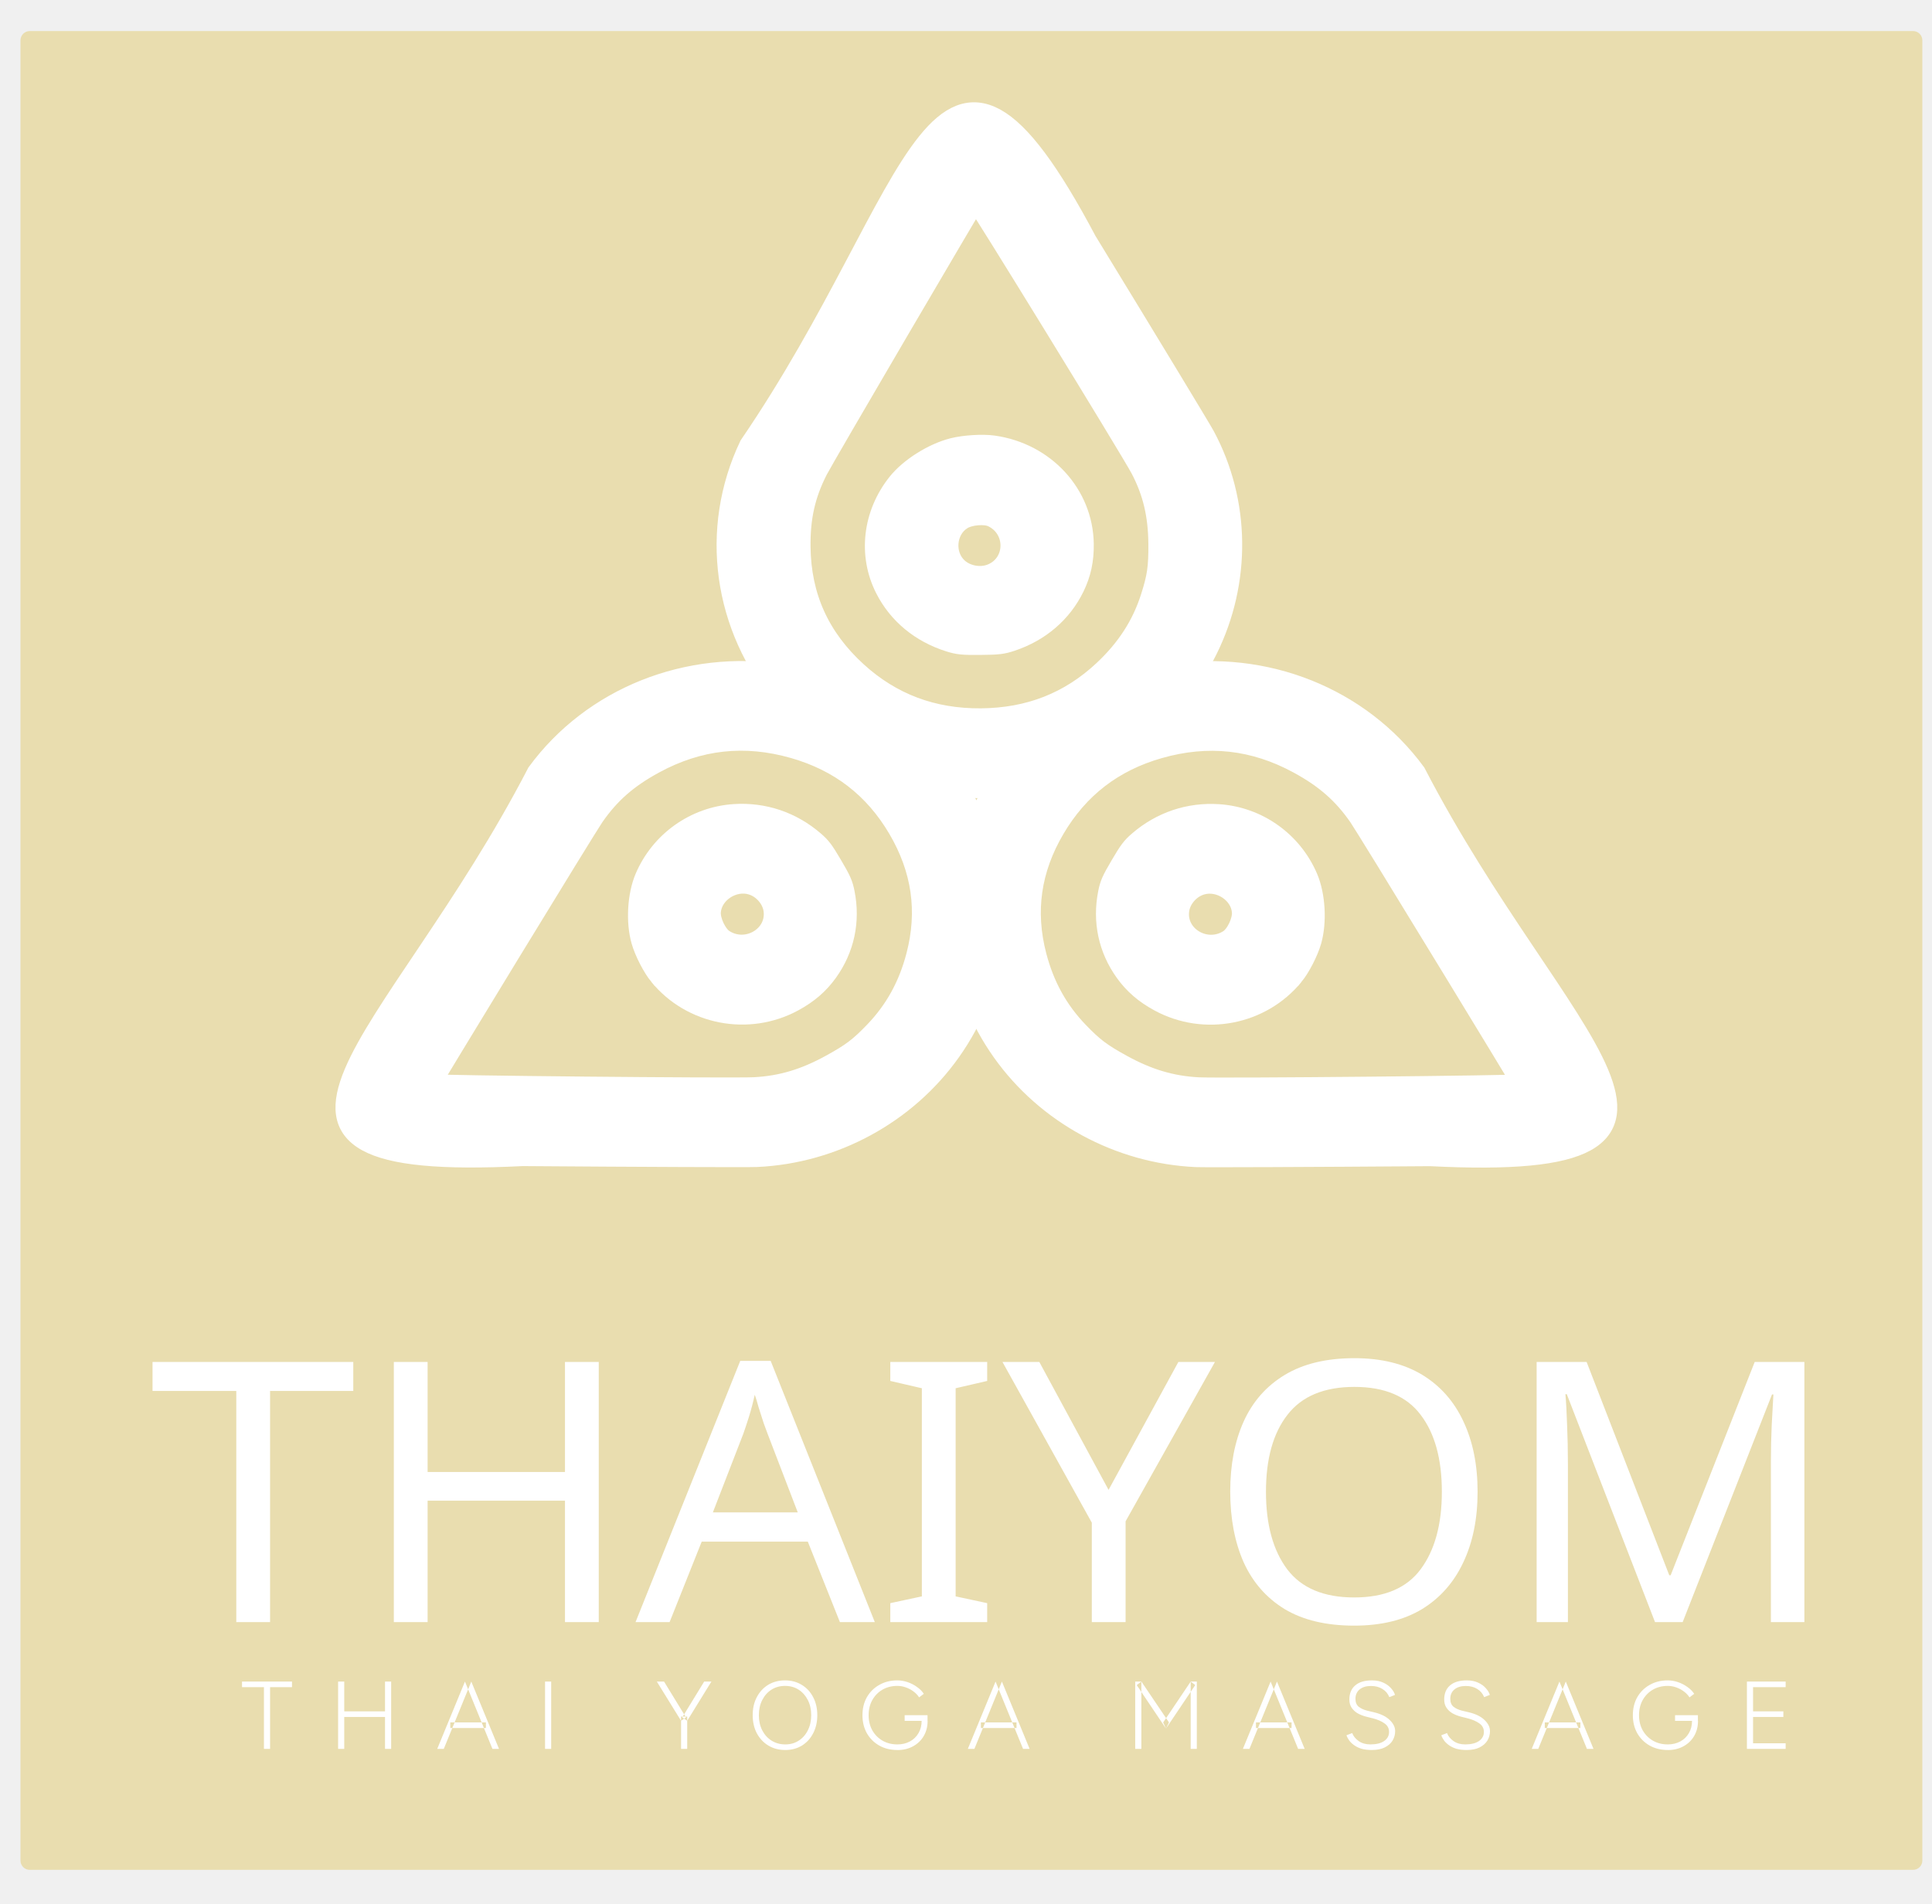
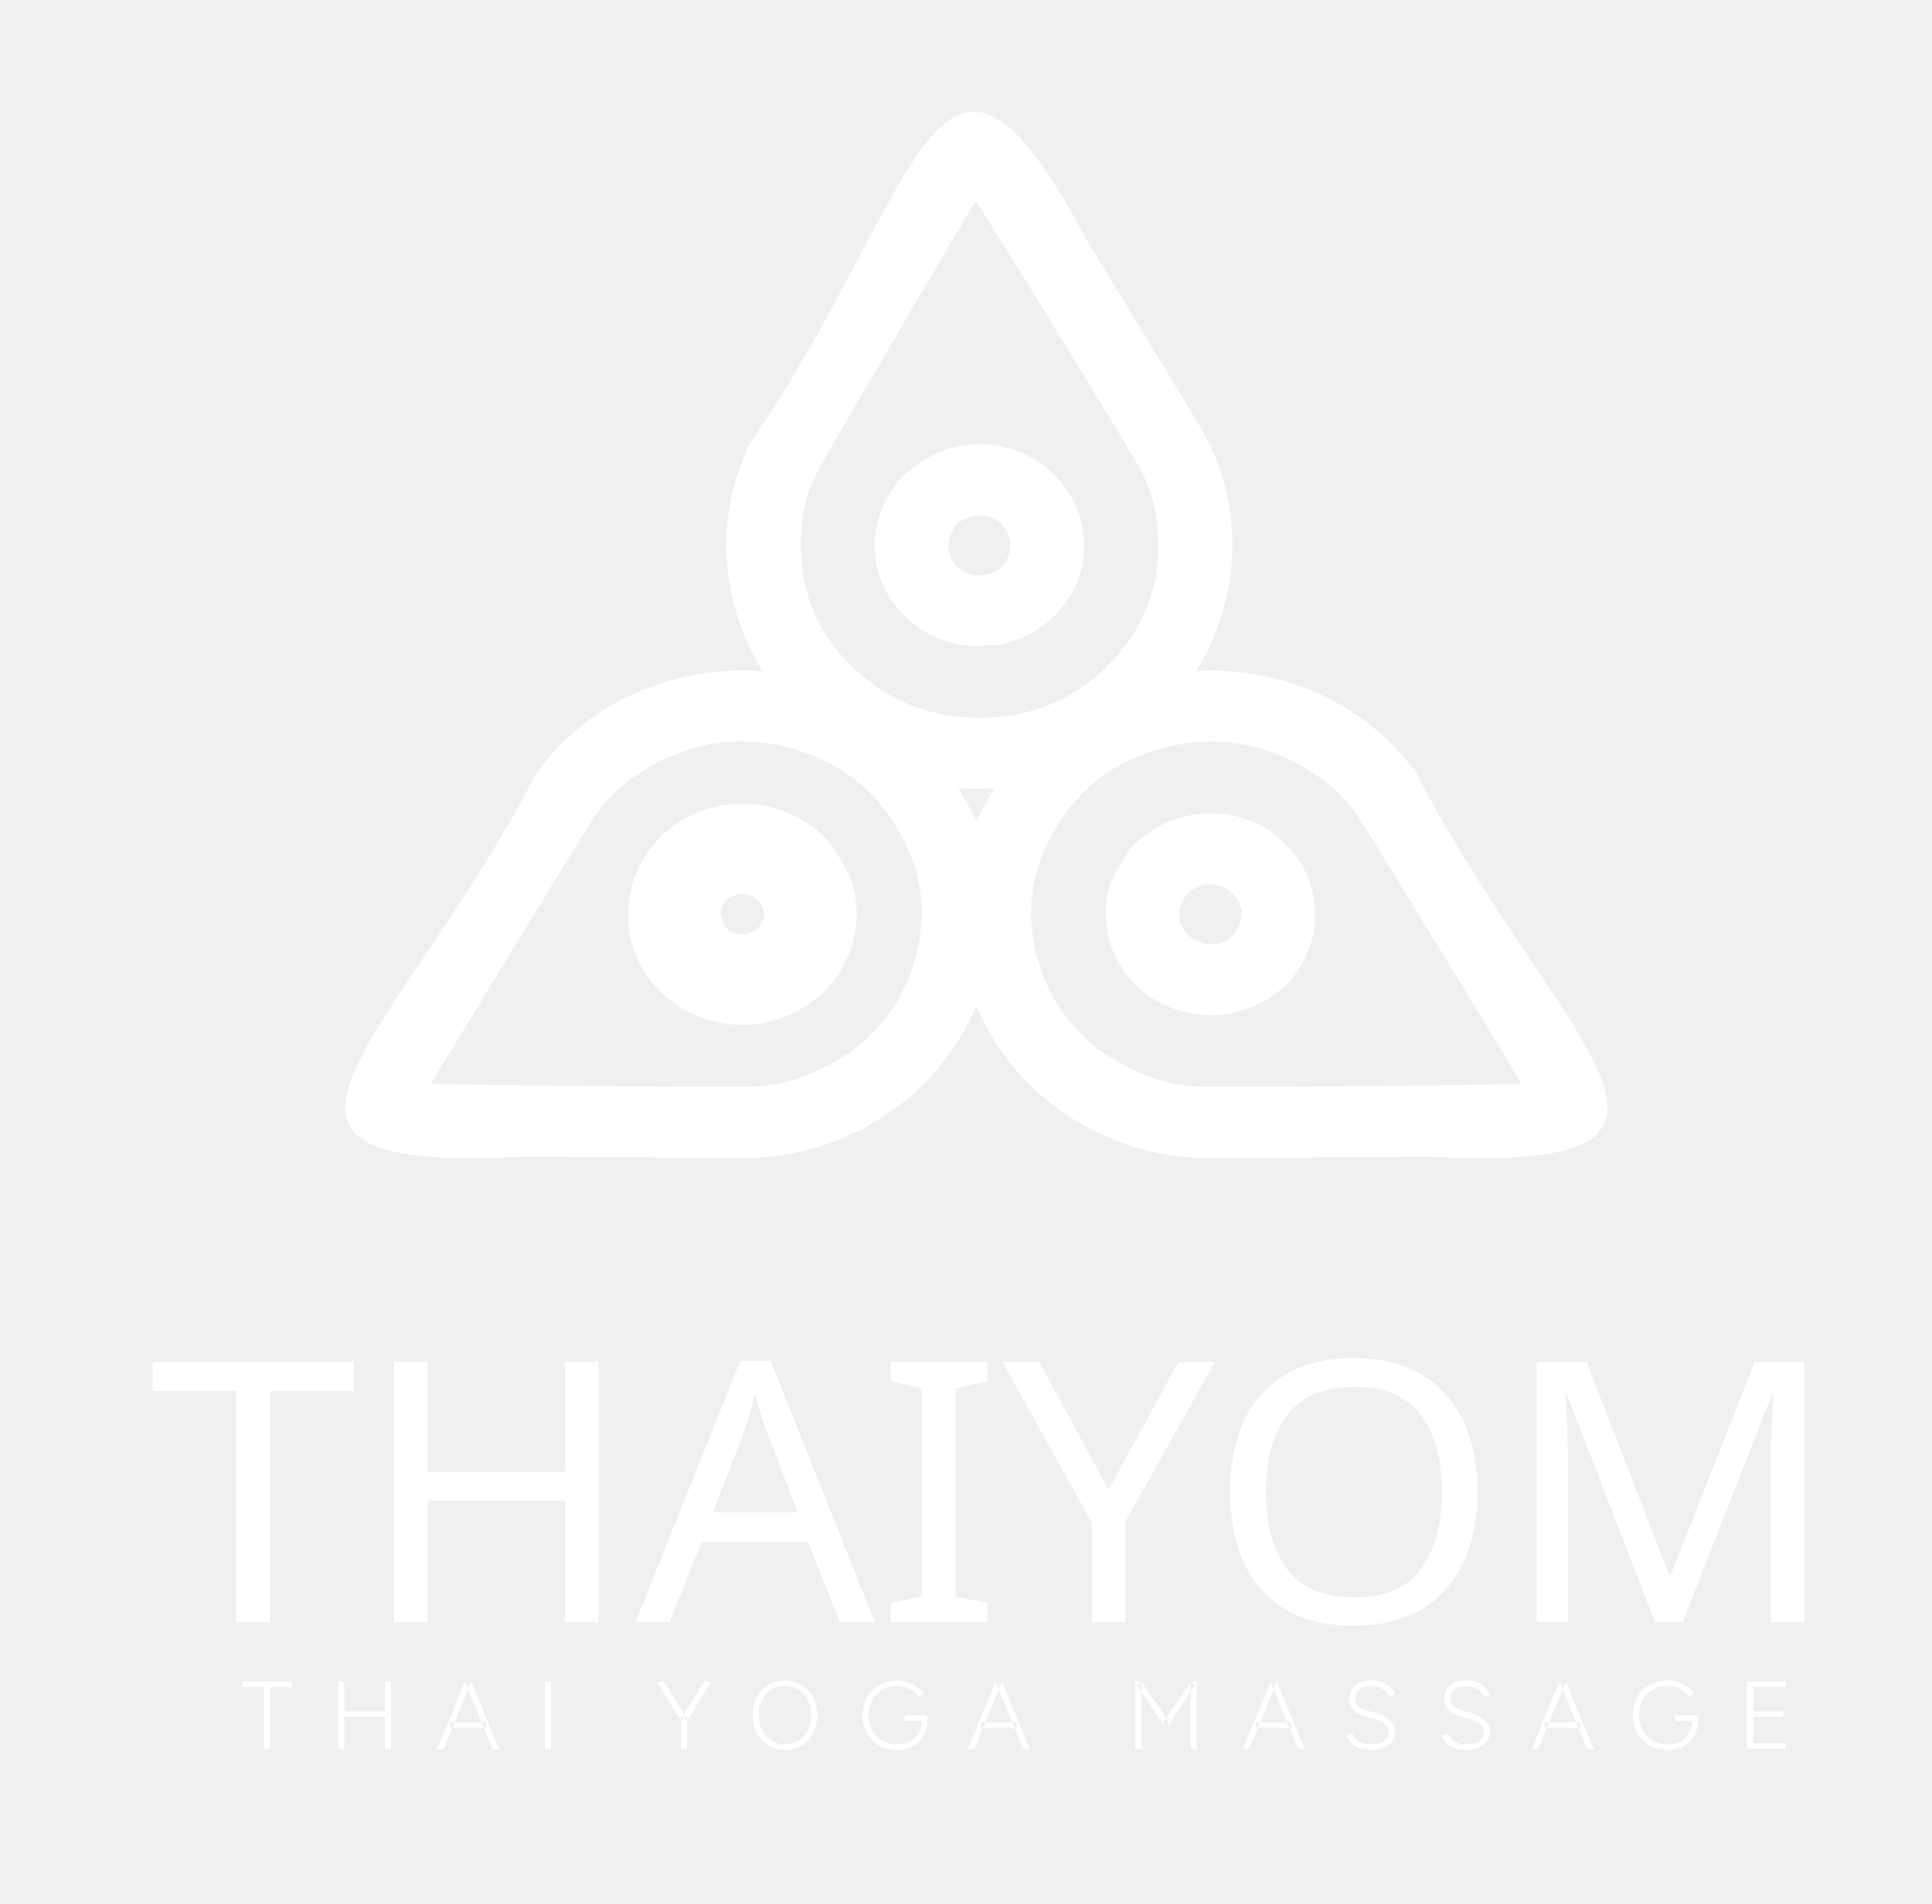
<svg xmlns="http://www.w3.org/2000/svg" width="68mm" height="67mm" viewBox="0 0 68 67" version="1.1" id="svg436">
  <defs id="defs433" />
  <g id="layer1">
-     <rect style="fill:#e9ddaf;fill-rule:evenodd;stroke:none;stroke-width:1.5;stroke-dasharray:none;stroke-opacity:1" id="rect1482" width="66.939" height="64.726" x="0.721" y="1.093" ry="0.327" />
-     <g id="g1344" transform="translate(-32.42683,-1.787339)" style="fill:#ffffff">
-       <g id="g1376" transform="translate(1.387143,-2.993044)" style="fill:#ffffff">
-         <g id="g758" transform="matrix(0.6196267,0,0,0.6196267,1.655988,-88.96886)" style="fill:#ffffff">
-           <text xml:space="preserve" style="font-style:normal;font-variant:normal;font-weight:normal;font-stretch:normal;font-size:20.997px;font-family:Raleway;-inkscape-font-specification:Raleway;fill:#ffffff;fill-rule:evenodd;stroke:none;stroke-width:1.831;stroke-dasharray:none" x="55.054" y="247.1" id="text316" transform="scale(1.014986,0.985235)">
-             <tspan id="tspan314" style="font-size:20.997px;fill:#ffffff;stroke:none;stroke-width:1.831" x="55.054" y="247.1">THAIYOM</tspan>
-           </text>
-           <g aria-label="THAI YOGA MASSAGE" transform="matrix(2.370821,-5.6334444e-8,5.6334444e-8,2.370821,72.41445,300.6794)" id="text747" style="font-weight:300;font-size:2.304px;font-family:Figtree;-inkscape-font-specification:'Figtree Light';letter-spacing:0.85px;fill:#ffffff;fill-rule:evenodd;stroke:none;stroke-width:0.467;stroke-dasharray:none">
-             <path d="m -4.218,-21.102 v -1.479 h 0.147 v 1.479 z m -0.525,-1.479 v -0.134 H -3.546 v 0.134 z" style="fill:#ffffff;stroke-width:0.467" id="path332" />
-             <path d="m -1.317,-21.102 v -1.613 h 0.147 v 1.613 z m -1.124,0 v -1.613 h 0.147 v 1.613 z m 0.147,-0.765 v -0.134 h 0.977 v 0.134 z" style="fill:#ffffff;stroke-width:0.467" id="path334" />
-             <path d="m 1.257,-21.102 -0.659,-1.613 h 0.152 l 0.664,1.613 z m -1.323,0 0.664,-1.613 h 0.152 l -0.659,1.613 z m 0.313,-0.5 v -0.134 H 1.1 v 0.134 z" style="fill:#ffffff;stroke-width:0.467" id="path336" />
-             <path d="m 2.517,-21.102 v -1.613 h 0.147 v 1.613 z" style="fill:#ffffff;stroke-width:0.467" id="path338" />
-             <path d="m 5.923,-21.775 -0.118,-0.083 0.525,-0.857 h 0.173 z m -0.147,0.673 v -0.774 h 0.147 v 0.774 z m 0,-0.673 -0.581,-0.94 h 0.173 l 0.525,0.857 z" style="fill:#ffffff;stroke-width:0.467" id="path340" />
-             <path d="m 8.274,-21.075 q -0.228,0 -0.406,-0.106 -0.175,-0.106 -0.277,-0.295 -0.099,-0.189 -0.099,-0.433 0,-0.247 0.099,-0.433 0.099,-0.189 0.272,-0.295 0.175,-0.106 0.403,-0.106 0.228,0 0.403,0.108 0.175,0.106 0.272,0.295 0.099,0.187 0.099,0.431 0,0.244 -0.099,0.433 -0.097,0.189 -0.27,0.295 -0.173,0.106 -0.399,0.106 z m 0,-0.134 q 0.182,0 0.32,-0.09 0.141,-0.09 0.219,-0.247 0.081,-0.159 0.081,-0.364 0,-0.205 -0.081,-0.362 -0.081,-0.159 -0.221,-0.249 -0.141,-0.09 -0.325,-0.09 -0.182,0 -0.325,0.09 -0.141,0.09 -0.221,0.249 -0.081,0.157 -0.081,0.362 0,0.205 0.081,0.364 0.081,0.157 0.224,0.247 0.145,0.09 0.33,0.09 z" style="fill:#ffffff;stroke-width:0.467" id="path342" />
-             <path d="m 10.958,-21.075 q -0.244,0 -0.433,-0.106 -0.189,-0.108 -0.297,-0.295 -0.106,-0.189 -0.106,-0.431 0,-0.247 0.106,-0.433 0.108,-0.189 0.297,-0.295 0.189,-0.108 0.433,-0.108 0.122,0 0.244,0.041 0.122,0.041 0.224,0.115 0.104,0.071 0.166,0.166 l -0.113,0.085 q -0.051,-0.081 -0.136,-0.143 -0.083,-0.062 -0.184,-0.097 -0.099,-0.035 -0.2,-0.035 -0.2,0 -0.357,0.09 -0.154,0.09 -0.244,0.249 -0.088,0.157 -0.088,0.364 0,0.203 0.088,0.362 0.09,0.157 0.244,0.247 0.157,0.09 0.357,0.09 0.168,0 0.3,-0.071 0.131,-0.071 0.205,-0.198 0.076,-0.129 0.076,-0.295 h 0.143 q 0,0.203 -0.092,0.362 -0.092,0.157 -0.256,0.247 -0.164,0.09 -0.376,0.09 z m 0.175,-0.698 v -0.136 h 0.548 v 0.136 h -0.065 z" style="fill:#ffffff;stroke-width:0.467" id="path344" />
-             <path d="m 13.97,-21.102 -0.659,-1.613 h 0.152 l 0.664,1.613 z m -1.323,0 0.664,-1.613 h 0.152 l -0.659,1.613 z m 0.313,-0.5 v -0.134 h 0.853 v 0.134 z" style="fill:#ffffff;stroke-width:0.467" id="path346" />
-             <path d="m 17.394,-21.588 -0.7,-1.042 0.053,-0.041 0.058,-0.044 0.661,0.979 z m -0.737,0.486 v -1.613 h 0.147 v 1.613 z m 0.737,-0.486 -0.067,-0.147 0.659,-0.979 0.058,0.044 0.051,0.039 z m 0.592,0.486 v -1.613 h 0.147 v 1.613 z" style="fill:#ffffff;stroke-width:0.467" id="path348" />
-             <path d="m 20.56,-21.102 -0.659,-1.613 h 0.152 l 0.664,1.613 z m -1.323,0 0.664,-1.613 h 0.152 l -0.659,1.613 z m 0.313,-0.5 v -0.134 h 0.853 v 0.134 z" style="fill:#ffffff;stroke-width:0.467" id="path350" />
-             <path d="m 22.326,-21.075 q -0.136,0 -0.24,-0.028 -0.101,-0.03 -0.175,-0.081 -0.074,-0.051 -0.122,-0.113 -0.046,-0.062 -0.071,-0.131 l 0.138,-0.053 q 0.039,0.108 0.154,0.191 0.115,0.081 0.281,0.081 0.212,0 0.33,-0.081 0.118,-0.083 0.118,-0.217 0,-0.129 -0.108,-0.205 -0.108,-0.078 -0.281,-0.122 l -0.164,-0.041 q -0.106,-0.028 -0.198,-0.078 -0.09,-0.053 -0.145,-0.134 -0.055,-0.081 -0.055,-0.198 0,-0.217 0.138,-0.336 0.138,-0.122 0.403,-0.122 0.159,0 0.274,0.055 0.115,0.053 0.184,0.134 0.071,0.078 0.094,0.159 l -0.136,0.053 q -0.051,-0.127 -0.166,-0.196 -0.113,-0.071 -0.274,-0.071 -0.171,0 -0.272,0.083 -0.099,0.083 -0.099,0.224 0,0.127 0.078,0.191 0.078,0.062 0.205,0.094 l 0.164,0.039 q 0.244,0.058 0.373,0.184 0.131,0.124 0.131,0.267 0,0.122 -0.062,0.226 -0.062,0.101 -0.187,0.164 -0.124,0.062 -0.311,0.062 z" style="fill:#ffffff;stroke-width:0.467" id="path352" />
-             <path d="m 24.598,-21.075 q -0.136,0 -0.24,-0.028 -0.101,-0.03 -0.175,-0.081 -0.074,-0.051 -0.122,-0.113 -0.046,-0.062 -0.071,-0.131 l 0.138,-0.053 q 0.039,0.108 0.154,0.191 0.115,0.081 0.281,0.081 0.212,0 0.33,-0.081 0.118,-0.083 0.118,-0.217 0,-0.129 -0.108,-0.205 -0.108,-0.078 -0.281,-0.122 l -0.164,-0.041 q -0.106,-0.028 -0.198,-0.078 -0.09,-0.053 -0.145,-0.134 -0.055,-0.081 -0.055,-0.198 0,-0.217 0.138,-0.336 0.138,-0.122 0.403,-0.122 0.159,0 0.274,0.055 0.115,0.053 0.184,0.134 0.071,0.078 0.094,0.159 l -0.136,0.053 q -0.051,-0.127 -0.166,-0.196 -0.113,-0.071 -0.274,-0.071 -0.171,0 -0.272,0.083 -0.099,0.083 -0.099,0.224 0,0.127 0.078,0.191 0.078,0.062 0.205,0.094 l 0.164,0.039 q 0.244,0.058 0.373,0.184 0.131,0.124 0.131,0.267 0,0.122 -0.062,0.226 -0.062,0.101 -0.187,0.164 -0.124,0.062 -0.311,0.062 z" style="fill:#ffffff;stroke-width:0.467" id="path354" />
-             <path d="m 27.48,-21.102 -0.659,-1.613 h 0.152 l 0.664,1.613 z m -1.323,0 0.664,-1.613 h 0.152 l -0.659,1.613 z m 0.313,-0.5 v -0.134 h 0.853 v 0.134 z" style="fill:#ffffff;stroke-width:0.467" id="path356" />
-             <path d="m 29.416,-21.075 q -0.244,0 -0.433,-0.106 -0.189,-0.108 -0.297,-0.295 -0.106,-0.189 -0.106,-0.431 0,-0.247 0.106,-0.433 0.108,-0.189 0.297,-0.295 0.189,-0.108 0.433,-0.108 0.122,0 0.244,0.041 0.122,0.041 0.224,0.115 0.104,0.071 0.166,0.166 l -0.113,0.085 q -0.051,-0.081 -0.136,-0.143 -0.083,-0.062 -0.184,-0.097 -0.099,-0.035 -0.2,-0.035 -0.2,0 -0.357,0.09 -0.154,0.09 -0.244,0.249 -0.088,0.157 -0.088,0.364 0,0.203 0.088,0.362 0.09,0.157 0.244,0.247 0.157,0.09 0.357,0.09 0.168,0 0.3,-0.071 0.131,-0.071 0.205,-0.198 0.076,-0.129 0.076,-0.295 h 0.143 q 0,0.203 -0.092,0.362 -0.092,0.157 -0.256,0.247 -0.164,0.09 -0.376,0.09 z m 0.175,-0.698 v -0.136 h 0.548 v 0.136 h -0.065 z" style="fill:#ffffff;stroke-width:0.467" id="path358" />
-             <path d="m 31.313,-21.102 v -1.613 h 0.147 v 1.613 z m 0.147,0 v -0.134 h 0.781 v 0.134 z m 0,-0.765 v -0.134 h 0.726 v 0.134 z m 0,-0.714 v -0.134 h 0.781 v 0.134 z" style="fill:#ffffff;stroke-width:0.467" id="path360" />
-           </g>
-         </g>
-         <g id="g501-6" transform="matrix(-0.3708185,-0.6303025,-0.6536394,0.3575791,70.35229,51.60325)" style="fill:#ffffff;fill-opacity:1;stroke:#ffffff;stroke-width:0.977;stroke-dasharray:none;stroke-opacity:1">
-           <g id="g2764" transform="translate(10.23286,-5.377526)" style="fill:#ffffff;fill-opacity:1;stroke:#ffffff;stroke-width:0.977;stroke-dasharray:none;stroke-opacity:1">
-             <g id="g497" transform="matrix(-0.8583664,-0.5130371,-0.5130371,0.8583664,22.79058,-15.68914)" style="fill:#ffffff;fill-opacity:1;stroke:#ffffff;stroke-width:0.977;stroke-dasharray:none;stroke-opacity:1">
-               <g id="g501" transform="rotate(-90,16.00188,15.29129)" style="fill:#ffffff;fill-opacity:1;stroke:#ffffff;stroke-width:0.977;stroke-dasharray:none;stroke-opacity:1">
-                 <path style="fill:#ffffff;fill-opacity:1;fill-rule:evenodd;stroke:#ffffff;stroke-width:14.72;stroke-dasharray:none;stroke-opacity:1" d="m 322.698,541.943 c -42.516,-73.635 -79.466,-138.146 -82.11,-143.359 -24.591,-48.476 -24.756,-107.117 -0.44,-156.819 25.223,-51.556 72.587,-87.195 129.762,-97.639 14.236,-2.6 45.711,-2.652 59.663,-0.099 43.793,8.016 81.749,30.325 108.791,63.943 42.831,53.248 51.723,125.183 23.031,186.323 C 437,579.467 425.829,748.162 322.698,541.943 Z M 455.762,477.302 c 29.954,-51.933 56.098,-97.691 58.098,-101.686 8.983,-17.94 12.688,-34.369 12.636,-56.031 -0.086,-36.23 -12.904,-66.32 -38.933,-91.396 -24.321,-23.43 -53.347,-35.048 -87.564,-35.048 -34.119,0 -62.793,11.395 -87.062,34.599 -16.295,15.58 -27.209,32.764 -33.62,52.934 -4.745,14.928 -5.787,21.901 -5.816,38.91 -0.036,21.198 3.653,37.987 12.086,54.994 6.829,13.773 114.234,198.771 114.947,197.988 0.421,-0.463 25.274,-43.332 55.228,-95.265 z" id="path491" transform="matrix(0.0664,0,0,0.0664,-10.56,-10.56)" />
-                 <path style="fill:#ffffff;fill-opacity:1;fill-rule:evenodd;stroke:#ffffff;stroke-width:14.72;stroke-dasharray:none;stroke-opacity:1" d="m 389.661,392.675 c -36.243,-5.604 -62.808,-36.225 -62.957,-72.571 -0.049,-11.876 2.086,-21.731 6.857,-31.649 8.96,-18.629 24.571,-32.284 44.65,-39.054 6.261,-2.111 9.267,-2.449 21.79,-2.449 12.522,0 15.529,0.338 21.79,2.449 20.078,6.77 35.69,20.425 44.65,39.054 11.999,24.947 8.369,54.971 -9.376,77.555 -8.644,11.001 -25.055,21.533 -39.081,25.082 -8.003,2.025 -20.832,2.742 -28.322,1.584 z m 23.014,-54.302 c 11.406,-7.65 12.822,-25.641 2.761,-35.076 -6.223,-5.836 -16.223,-7.671 -24.029,-4.41 -17.69,7.39 -18.287,32.545 -0.981,41.363 5.442,2.773 16.737,1.82 22.25,-1.877 z" id="path493" transform="matrix(0.0664,0,0,0.0664,-10.56,-10.56)" />
-               </g>
-             </g>
-             <g id="g497-6" transform="matrix(-0.8583664,-0.5130371,-0.5130371,0.8583664,48.49128,-25.05132)" style="fill:#ffffff;fill-opacity:1;stroke:#ffffff;stroke-width:0.977;stroke-dasharray:none;stroke-opacity:1">
-               <path style="fill:#ffffff;fill-opacity:1;fill-rule:evenodd;stroke:#ffffff;stroke-width:0.977;stroke-dasharray:none;stroke-opacity:1" d="m 7.433,10.925 c 4.893,2.817 9.162,5.295 9.488,5.507 3.026,1.968 4.986,5.332 5.242,8.997 0.266,3.802 -1.271,7.425 -4.209,9.928 -0.732,0.623 -2.539,1.673 -3.425,1.99 C 11.745,38.344 8.822,38.324 6.15,37.292 1.917,35.657 -0.987,31.819 -1.372,27.351 -0.384,12.571 -5.354,2.506 7.433,10.925 Z m -5.496,8.141 c 0.006,3.981 0.026,7.48 0.044,7.776 0.081,1.33 0.414,2.397 1.138,3.64 1.21,2.079 2.948,3.382 5.278,3.957 2.177,0.537 4.232,0.239 6.198,-0.899 1.961,-1.135 3.229,-2.744 3.852,-4.884 0.418,-1.437 0.474,-2.788 0.171,-4.16 -0.224,-1.016 -0.396,-1.451 -0.96,-2.43 -0.703,-1.219 -1.474,-2.061 -2.524,-2.758 -0.851,-0.564 -13.177,-7.622 -13.192,-7.554 -0.009,0.041 -0.011,3.331 -0.005,7.312 z" id="path491-8" />
-               <path style="fill:#ffffff;fill-opacity:1;fill-rule:evenodd;stroke:#ffffff;stroke-width:0.977;stroke-dasharray:none;stroke-opacity:1" d="m 8.551,21.731 c 2.269,-0.884 4.814,-0.008 6.032,2.076 0.398,0.681 0.603,1.318 0.659,2.047 0.105,1.369 -0.338,2.673 -1.267,3.73 -0.29,0.33 -0.451,0.449 -1.171,0.866 -0.72,0.417 -0.904,0.497 -1.334,0.584 -1.379,0.279 -2.73,0.014 -3.865,-0.759 C 6.086,29.24 5.296,27.394 5.564,25.505 5.695,24.586 6.288,23.435 6.976,22.764 7.368,22.381 8.082,21.913 8.551,21.731 Z M 9.034,25.617 c -0.401,0.819 0.116,1.9 1.008,2.107 0.552,0.128 1.187,-0.099 1.528,-0.546 0.771,-1.013 -0.032,-2.479 -1.32,-2.41 -0.405,0.022 -1.022,0.452 -1.216,0.848 z" id="path493-7" />
-             </g>
-             <path style="fill:#ffffff;fill-opacity:1;fill-rule:evenodd;stroke:#ffffff;stroke-width:14.72;stroke-dasharray:none;stroke-opacity:1" d="m 322.698,541.943 c -42.516,-73.635 -79.466,-138.146 -82.11,-143.359 -24.591,-48.476 -24.756,-107.117 -0.44,-156.819 25.223,-51.556 72.587,-87.195 129.762,-97.639 14.236,-2.6 45.711,-2.652 59.663,-0.099 43.793,8.016 81.749,30.325 108.791,63.943 42.831,53.248 51.723,125.183 23.031,186.323 C 437,579.467 425.829,748.162 322.698,541.943 Z M 455.762,477.302 c 29.954,-51.933 56.098,-97.691 58.098,-101.686 8.983,-17.94 12.688,-34.369 12.636,-56.031 -0.086,-36.23 -12.904,-66.32 -38.933,-91.396 -24.321,-23.43 -53.347,-35.048 -87.564,-35.048 -34.119,0 -62.793,11.395 -87.062,34.599 -16.295,15.58 -27.209,32.764 -33.62,52.934 -4.745,14.928 -5.787,21.901 -5.816,38.91 -0.036,21.198 3.653,37.987 12.086,54.994 6.829,13.773 114.234,198.771 114.947,197.988 0.421,-0.463 25.274,-43.332 55.228,-95.265 z" id="path491-06" transform="matrix(0.0664,0,0,0.0664,-10.56,-10.56)" />
-             <path style="fill:#ffffff;fill-opacity:1;fill-rule:evenodd;stroke:#ffffff;stroke-width:14.72;stroke-dasharray:none;stroke-opacity:1" d="m 389.661,392.675 c -36.243,-5.604 -62.808,-36.225 -62.957,-72.571 -0.049,-11.876 2.086,-21.731 6.857,-31.649 8.96,-18.629 24.571,-32.284 44.65,-39.054 6.261,-2.111 9.267,-2.449 21.79,-2.449 12.522,0 15.529,0.338 21.79,2.449 20.078,6.77 35.69,20.425 44.65,39.054 11.999,24.947 8.369,54.971 -9.376,77.555 -8.644,11.001 -25.055,21.533 -39.081,25.082 -8.003,2.025 -20.832,2.742 -28.322,1.584 z m 23.014,-54.302 c 11.406,-7.65 12.822,-25.641 2.761,-35.076 -6.223,-5.836 -16.223,-7.671 -24.029,-4.41 -17.69,7.39 -18.287,32.545 -0.981,41.363 5.442,2.773 16.737,1.82 22.25,-1.877 z" id="path493-2" transform="matrix(0.0664,0,0,0.0664,-10.56,-10.56)" />
-           </g>
+     <g id="g1344" transform="translate(-32.42683,-1.787339)">
+       <g id="g758" transform="matrix(0.6196267,0,0,0.6196267,3.043131,-91.9619)" style="fill:#ffffff">
+         <text xml:space="preserve" style="font-style:normal;font-variant:normal;font-weight:normal;font-stretch:normal;font-size:20.997px;font-family:Raleway;-inkscape-font-specification:Raleway;fill:#ffffff;fill-rule:evenodd;stroke:none;stroke-width:1.831;stroke-dasharray:none" x="55.054" y="247.1" id="text316" transform="scale(1.014986,0.985235)">
+           <tspan id="tspan314" style="font-size:20.997px;fill:#ffffff;stroke:none;stroke-width:1.831" x="55.054" y="247.1">THAIYOM</tspan>
+         </text>
+         <g aria-label="THAI YOGA MASSAGE" transform="matrix(2.370821,-5.6334444e-8,5.6334444e-8,2.370821,72.41445,300.6794)" id="text747" style="font-weight:300;font-size:2.304px;font-family:Figtree;-inkscape-font-specification:'Figtree Light';letter-spacing:0.85px;fill:#ffffff;fill-rule:evenodd;stroke:none;stroke-width:0.467;stroke-dasharray:none">
+           <path d="m -4.218,-21.102 v -1.479 h 0.147 v 1.479 z m -0.525,-1.479 v -0.134 H -3.546 v 0.134 z" style="fill:#ffffff;stroke-width:0.467" id="path332" />
+           <path d="m -1.317,-21.102 v -1.613 h 0.147 v 1.613 z m -1.124,0 v -1.613 h 0.147 v 1.613 z m 0.147,-0.765 v -0.134 h 0.977 v 0.134 z" style="fill:#ffffff;stroke-width:0.467" id="path334" />
+           <path d="m 1.257,-21.102 -0.659,-1.613 h 0.152 l 0.664,1.613 z m -1.323,0 0.664,-1.613 h 0.152 l -0.659,1.613 z m 0.313,-0.5 v -0.134 H 1.1 v 0.134 z" style="fill:#ffffff;stroke-width:0.467" id="path336" />
+           <path d="m 2.517,-21.102 v -1.613 h 0.147 v 1.613 z" style="fill:#ffffff;stroke-width:0.467" id="path338" />
+           <path d="m 5.923,-21.775 -0.118,-0.083 0.525,-0.857 h 0.173 z m -0.147,0.673 v -0.774 h 0.147 v 0.774 z m 0,-0.673 -0.581,-0.94 h 0.173 l 0.525,0.857 z" style="fill:#ffffff;stroke-width:0.467" id="path340" />
+           <path d="m 8.274,-21.075 q -0.228,0 -0.406,-0.106 -0.175,-0.106 -0.277,-0.295 -0.099,-0.189 -0.099,-0.433 0,-0.247 0.099,-0.433 0.099,-0.189 0.272,-0.295 0.175,-0.106 0.403,-0.106 0.228,0 0.403,0.108 0.175,0.106 0.272,0.295 0.099,0.187 0.099,0.431 0,0.244 -0.099,0.433 -0.097,0.189 -0.27,0.295 -0.173,0.106 -0.399,0.106 z m 0,-0.134 q 0.182,0 0.32,-0.09 0.141,-0.09 0.219,-0.247 0.081,-0.159 0.081,-0.364 0,-0.205 -0.081,-0.362 -0.081,-0.159 -0.221,-0.249 -0.141,-0.09 -0.325,-0.09 -0.182,0 -0.325,0.09 -0.141,0.09 -0.221,0.249 -0.081,0.157 -0.081,0.362 0,0.205 0.081,0.364 0.081,0.157 0.224,0.247 0.145,0.09 0.33,0.09 z" style="fill:#ffffff;stroke-width:0.467" id="path342" />
+           <path d="m 10.958,-21.075 q -0.244,0 -0.433,-0.106 -0.189,-0.108 -0.297,-0.295 -0.106,-0.189 -0.106,-0.431 0,-0.247 0.106,-0.433 0.108,-0.189 0.297,-0.295 0.189,-0.108 0.433,-0.108 0.122,0 0.244,0.041 0.122,0.041 0.224,0.115 0.104,0.071 0.166,0.166 l -0.113,0.085 q -0.051,-0.081 -0.136,-0.143 -0.083,-0.062 -0.184,-0.097 -0.099,-0.035 -0.2,-0.035 -0.2,0 -0.357,0.09 -0.154,0.09 -0.244,0.249 -0.088,0.157 -0.088,0.364 0,0.203 0.088,0.362 0.09,0.157 0.244,0.247 0.157,0.09 0.357,0.09 0.168,0 0.3,-0.071 0.131,-0.071 0.205,-0.198 0.076,-0.129 0.076,-0.295 h 0.143 q 0,0.203 -0.092,0.362 -0.092,0.157 -0.256,0.247 -0.164,0.09 -0.376,0.09 z m 0.175,-0.698 v -0.136 h 0.548 v 0.136 h -0.065 z" style="fill:#ffffff;stroke-width:0.467" id="path344" />
+           <path d="m 13.97,-21.102 -0.659,-1.613 h 0.152 l 0.664,1.613 z m -1.323,0 0.664,-1.613 h 0.152 l -0.659,1.613 z m 0.313,-0.5 v -0.134 h 0.853 v 0.134 z" style="fill:#ffffff;stroke-width:0.467" id="path346" />
+           <path d="m 17.394,-21.588 -0.7,-1.042 0.053,-0.041 0.058,-0.044 0.661,0.979 z m -0.737,0.486 v -1.613 h 0.147 v 1.613 z m 0.737,-0.486 -0.067,-0.147 0.659,-0.979 0.058,0.044 0.051,0.039 z m 0.592,0.486 v -1.613 h 0.147 v 1.613 z" style="fill:#ffffff;stroke-width:0.467" id="path348" />
+           <path d="m 20.56,-21.102 -0.659,-1.613 h 0.152 l 0.664,1.613 z m -1.323,0 0.664,-1.613 h 0.152 l -0.659,1.613 z m 0.313,-0.5 v -0.134 h 0.853 v 0.134 z" style="fill:#ffffff;stroke-width:0.467" id="path350" />
+           <path d="m 22.326,-21.075 q -0.136,0 -0.24,-0.028 -0.101,-0.03 -0.175,-0.081 -0.074,-0.051 -0.122,-0.113 -0.046,-0.062 -0.071,-0.131 l 0.138,-0.053 q 0.039,0.108 0.154,0.191 0.115,0.081 0.281,0.081 0.212,0 0.33,-0.081 0.118,-0.083 0.118,-0.217 0,-0.129 -0.108,-0.205 -0.108,-0.078 -0.281,-0.122 l -0.164,-0.041 q -0.106,-0.028 -0.198,-0.078 -0.09,-0.053 -0.145,-0.134 -0.055,-0.081 -0.055,-0.198 0,-0.217 0.138,-0.336 0.138,-0.122 0.403,-0.122 0.159,0 0.274,0.055 0.115,0.053 0.184,0.134 0.071,0.078 0.094,0.159 l -0.136,0.053 q -0.051,-0.127 -0.166,-0.196 -0.113,-0.071 -0.274,-0.071 -0.171,0 -0.272,0.083 -0.099,0.083 -0.099,0.224 0,0.127 0.078,0.191 0.078,0.062 0.205,0.094 l 0.164,0.039 q 0.244,0.058 0.373,0.184 0.131,0.124 0.131,0.267 0,0.122 -0.062,0.226 -0.062,0.101 -0.187,0.164 -0.124,0.062 -0.311,0.062 z" style="fill:#ffffff;stroke-width:0.467" id="path352" />
+           <path d="m 24.598,-21.075 q -0.136,0 -0.24,-0.028 -0.101,-0.03 -0.175,-0.081 -0.074,-0.051 -0.122,-0.113 -0.046,-0.062 -0.071,-0.131 l 0.138,-0.053 q 0.039,0.108 0.154,0.191 0.115,0.081 0.281,0.081 0.212,0 0.33,-0.081 0.118,-0.083 0.118,-0.217 0,-0.129 -0.108,-0.205 -0.108,-0.078 -0.281,-0.122 l -0.164,-0.041 q -0.106,-0.028 -0.198,-0.078 -0.09,-0.053 -0.145,-0.134 -0.055,-0.081 -0.055,-0.198 0,-0.217 0.138,-0.336 0.138,-0.122 0.403,-0.122 0.159,0 0.274,0.055 0.115,0.053 0.184,0.134 0.071,0.078 0.094,0.159 l -0.136,0.053 q -0.051,-0.127 -0.166,-0.196 -0.113,-0.071 -0.274,-0.071 -0.171,0 -0.272,0.083 -0.099,0.083 -0.099,0.224 0,0.127 0.078,0.191 0.078,0.062 0.205,0.094 l 0.164,0.039 q 0.244,0.058 0.373,0.184 0.131,0.124 0.131,0.267 0,0.122 -0.062,0.226 -0.062,0.101 -0.187,0.164 -0.124,0.062 -0.311,0.062 z" style="fill:#ffffff;stroke-width:0.467" id="path354" />
+           <path d="m 27.48,-21.102 -0.659,-1.613 h 0.152 l 0.664,1.613 z m -1.323,0 0.664,-1.613 h 0.152 l -0.659,1.613 z m 0.313,-0.5 v -0.134 h 0.853 v 0.134 z" style="fill:#ffffff;stroke-width:0.467" id="path356" />
+           <path d="m 29.416,-21.075 q -0.244,0 -0.433,-0.106 -0.189,-0.108 -0.297,-0.295 -0.106,-0.189 -0.106,-0.431 0,-0.247 0.106,-0.433 0.108,-0.189 0.297,-0.295 0.189,-0.108 0.433,-0.108 0.122,0 0.244,0.041 0.122,0.041 0.224,0.115 0.104,0.071 0.166,0.166 l -0.113,0.085 q -0.051,-0.081 -0.136,-0.143 -0.083,-0.062 -0.184,-0.097 -0.099,-0.035 -0.2,-0.035 -0.2,0 -0.357,0.09 -0.154,0.09 -0.244,0.249 -0.088,0.157 -0.088,0.364 0,0.203 0.088,0.362 0.09,0.157 0.244,0.247 0.157,0.09 0.357,0.09 0.168,0 0.3,-0.071 0.131,-0.071 0.205,-0.198 0.076,-0.129 0.076,-0.295 h 0.143 q 0,0.203 -0.092,0.362 -0.092,0.157 -0.256,0.247 -0.164,0.09 -0.376,0.09 z m 0.175,-0.698 v -0.136 h 0.548 v 0.136 h -0.065 z" style="fill:#ffffff;stroke-width:0.467" id="path358" />
+           <path d="m 31.313,-21.102 v -1.613 h 0.147 v 1.613 z m 0.147,0 v -0.134 h 0.781 v 0.134 z m 0,-0.765 v -0.134 h 0.726 v 0.134 z m 0,-0.714 v -0.134 h 0.781 v 0.134 z" style="fill:#ffffff;stroke-width:0.467" id="path360" />
        </g>
      </g>
+       <g id="g497" transform="matrix(0.6536394,0.3575791,-0.3708184,0.6303025,73.26374,20.26245)" style="fill:#ffffff;fill-opacity:1;stroke:#ffffff;stroke-width:0.061;stroke-dasharray:none;stroke-opacity:1">
+         <g id="g501" transform="rotate(-90,16.00188,15.29129)" style="fill:#ffffff;fill-opacity:1;stroke:#ffffff;stroke-width:0.061;stroke-dasharray:none;stroke-opacity:1">
+           <path style="fill:#ffffff;fill-opacity:1;fill-rule:evenodd;stroke:#ffffff;stroke-width:0.918;stroke-dasharray:none;stroke-opacity:1" d="m 322.698,541.943 c -42.516,-73.635 -79.466,-138.146 -82.11,-143.359 -24.591,-48.476 -24.756,-107.117 -0.44,-156.819 25.223,-51.556 72.587,-87.195 129.762,-97.639 14.236,-2.6 45.711,-2.652 59.663,-0.099 43.793,8.016 81.749,30.325 108.791,63.943 42.831,53.248 51.723,125.183 23.031,186.323 C 437,579.467 425.829,748.162 322.698,541.943 Z M 455.762,477.302 c 29.954,-51.933 56.098,-97.691 58.098,-101.686 8.983,-17.94 12.688,-34.369 12.636,-56.031 -0.086,-36.23 -12.904,-66.32 -38.933,-91.396 -24.321,-23.43 -53.347,-35.048 -87.564,-35.048 -34.119,0 -62.793,11.395 -87.062,34.599 -16.295,15.58 -27.209,32.764 -33.62,52.934 -4.745,14.928 -5.787,21.901 -5.816,38.91 -0.036,21.198 3.653,37.987 12.086,54.994 6.829,13.773 114.234,198.771 114.947,197.988 0.421,-0.463 25.274,-43.332 55.228,-95.265 z" id="path491" transform="matrix(0.0664,0,0,0.0664,-10.56,-10.56)" />
+           <path style="fill:#ffffff;fill-opacity:1;fill-rule:evenodd;stroke:#ffffff;stroke-width:0.918;stroke-dasharray:none;stroke-opacity:1" d="m 389.661,392.675 c -36.243,-5.604 -62.808,-36.225 -62.957,-72.571 -0.049,-11.876 2.086,-21.731 6.857,-31.649 8.96,-18.629 24.571,-32.284 44.65,-39.054 6.261,-2.111 9.267,-2.449 21.79,-2.449 12.522,0 15.529,0.338 21.79,2.449 20.078,6.77 35.69,20.425 44.65,39.054 11.999,24.947 8.369,54.971 -9.376,77.555 -8.644,11.001 -25.055,21.533 -39.081,25.082 -8.003,2.025 -20.832,2.742 -28.322,1.584 z m 23.014,-54.302 c 11.406,-7.65 12.822,-25.641 2.761,-35.076 -6.223,-5.836 -16.223,-7.671 -24.029,-4.41 -17.69,7.39 -18.287,32.545 -0.981,41.363 5.442,2.773 16.737,1.82 22.25,-1.877 z" id="path493" transform="matrix(0.0664,0,0,0.0664,-10.56,-10.56)" />
+         </g>
+       </g>
+       <g id="g497-6" transform="matrix(0.6536394,0.3575791,-0.3708184,0.6303025,69.85294,0.7155131)" style="fill:#ffffff;fill-opacity:1;stroke:#ffffff;stroke-width:0.061;stroke-dasharray:none;stroke-opacity:1">
+         <path style="fill:#ffffff;fill-opacity:1;fill-rule:evenodd;stroke:#ffffff;stroke-width:0.061;stroke-dasharray:none;stroke-opacity:1" d="m 7.433,10.925 c 4.893,2.817 9.162,5.295 9.488,5.507 3.026,1.968 4.986,5.332 5.242,8.997 0.266,3.802 -1.271,7.425 -4.209,9.928 -0.732,0.623 -2.539,1.673 -3.425,1.99 C 11.745,38.344 8.822,38.324 6.15,37.292 1.917,35.657 -0.987,31.819 -1.372,27.351 -0.384,12.571 -5.354,2.506 7.433,10.925 Z m -5.496,8.141 c 0.006,3.981 0.026,7.48 0.044,7.776 0.081,1.33 0.414,2.397 1.138,3.64 1.21,2.079 2.948,3.382 5.278,3.957 2.177,0.537 4.232,0.239 6.198,-0.899 1.961,-1.135 3.229,-2.744 3.852,-4.884 0.418,-1.437 0.474,-2.788 0.171,-4.16 -0.224,-1.016 -0.396,-1.451 -0.96,-2.43 -0.703,-1.219 -1.474,-2.061 -2.524,-2.758 -0.851,-0.564 -13.177,-7.622 -13.192,-7.554 -0.009,0.041 -0.011,3.331 -0.005,7.312 z" id="path491-8" />
+         <path style="fill:#ffffff;fill-opacity:1;fill-rule:evenodd;stroke:#ffffff;stroke-width:0.061;stroke-dasharray:none;stroke-opacity:1" d="m 8.551,21.731 c 2.269,-0.884 4.814,-0.008 6.032,2.076 0.398,0.681 0.603,1.318 0.659,2.047 0.105,1.369 -0.338,2.673 -1.267,3.73 -0.29,0.33 -0.451,0.449 -1.171,0.866 -0.72,0.417 -0.904,0.497 -1.334,0.584 -1.379,0.279 -2.73,0.014 -3.865,-0.759 C 6.086,29.24 5.296,27.394 5.564,25.505 5.695,24.586 6.288,23.435 6.976,22.764 7.368,22.381 8.082,21.913 8.551,21.731 Z M 9.034,25.617 c -0.401,0.819 0.116,1.9 1.008,2.107 0.552,0.128 1.187,-0.099 1.528,-0.546 0.771,-1.013 -0.032,-2.479 -1.32,-2.41 -0.405,0.022 -1.022,0.452 -1.216,0.848 z" id="path493-7" />
+       </g>
+       <path style="fill:#ffffff;fill-opacity:1;fill-rule:evenodd;stroke:#ffffff;stroke-width:0.045;stroke-dasharray:none;stroke-opacity:1" d="m 50.811,42.479 c 4.243,0.031 7.952,0.046 8.244,0.033 2.709,-0.122 5.259,-1.507 6.817,-3.705 1.617,-2.28 1.997,-5.108 1.043,-7.749 -0.238,-0.658 -1.01,-1.976 -1.465,-2.499 -1.426,-1.643 -3.329,-2.701 -5.454,-3.035 -3.366,-0.528 -6.707,0.808 -8.654,3.46 -4.974,9.603 -12.021,14.076 -0.531,13.496 z M 50.34,35.376 c 1.516,-2.487 2.859,-4.667 2.983,-4.846 0.557,-0.802 1.179,-1.347 2.121,-1.859 1.575,-0.857 3.196,-1.035 4.925,-0.541 1.616,0.462 2.835,1.401 3.677,2.833 0.84,1.428 1.052,2.899 0.642,4.465 -0.275,1.052 -0.752,1.917 -1.47,2.664 -0.531,0.553 -0.808,0.762 -1.546,1.167 -0.919,0.505 -1.739,0.749 -2.684,0.8 -0.766,0.041 -11.44,-0.061 -11.423,-0.11 0.01,-0.029 1.258,-2.087 2.775,-4.573 z" id="path491-06" />
+       <path style="fill:#ffffff;fill-opacity:1;fill-rule:evenodd;stroke:#ffffff;stroke-width:0.721;stroke-dasharray:none;stroke-opacity:1" d="m 55.641,36.133 c 1.136,1.384 3.119,1.769 4.7,0.912 0.517,-0.28 0.892,-0.603 1.205,-1.038 0.588,-0.817 0.796,-1.795 0.596,-2.796 -0.063,-0.312 -0.122,-0.446 -0.43,-0.97 -0.308,-0.524 -0.397,-0.642 -0.643,-0.854 -0.788,-0.68 -1.765,-1.009 -2.794,-0.941 -1.378,0.09 -2.592,0.955 -3.135,2.234 -0.265,0.623 -0.318,1.56 -0.126,2.231 0.109,0.383 0.394,0.937 0.629,1.223 z m 1.79,-2.252 c 0.051,-0.659 0.797,-1.145 1.454,-0.948 0.407,0.122 0.732,0.497 0.783,0.901 0.115,0.916 -0.962,1.538 -1.771,1.023 -0.254,-0.162 -0.491,-0.657 -0.466,-0.976 z" id="path493-2" />
    </g>
  </g>
</svg>
